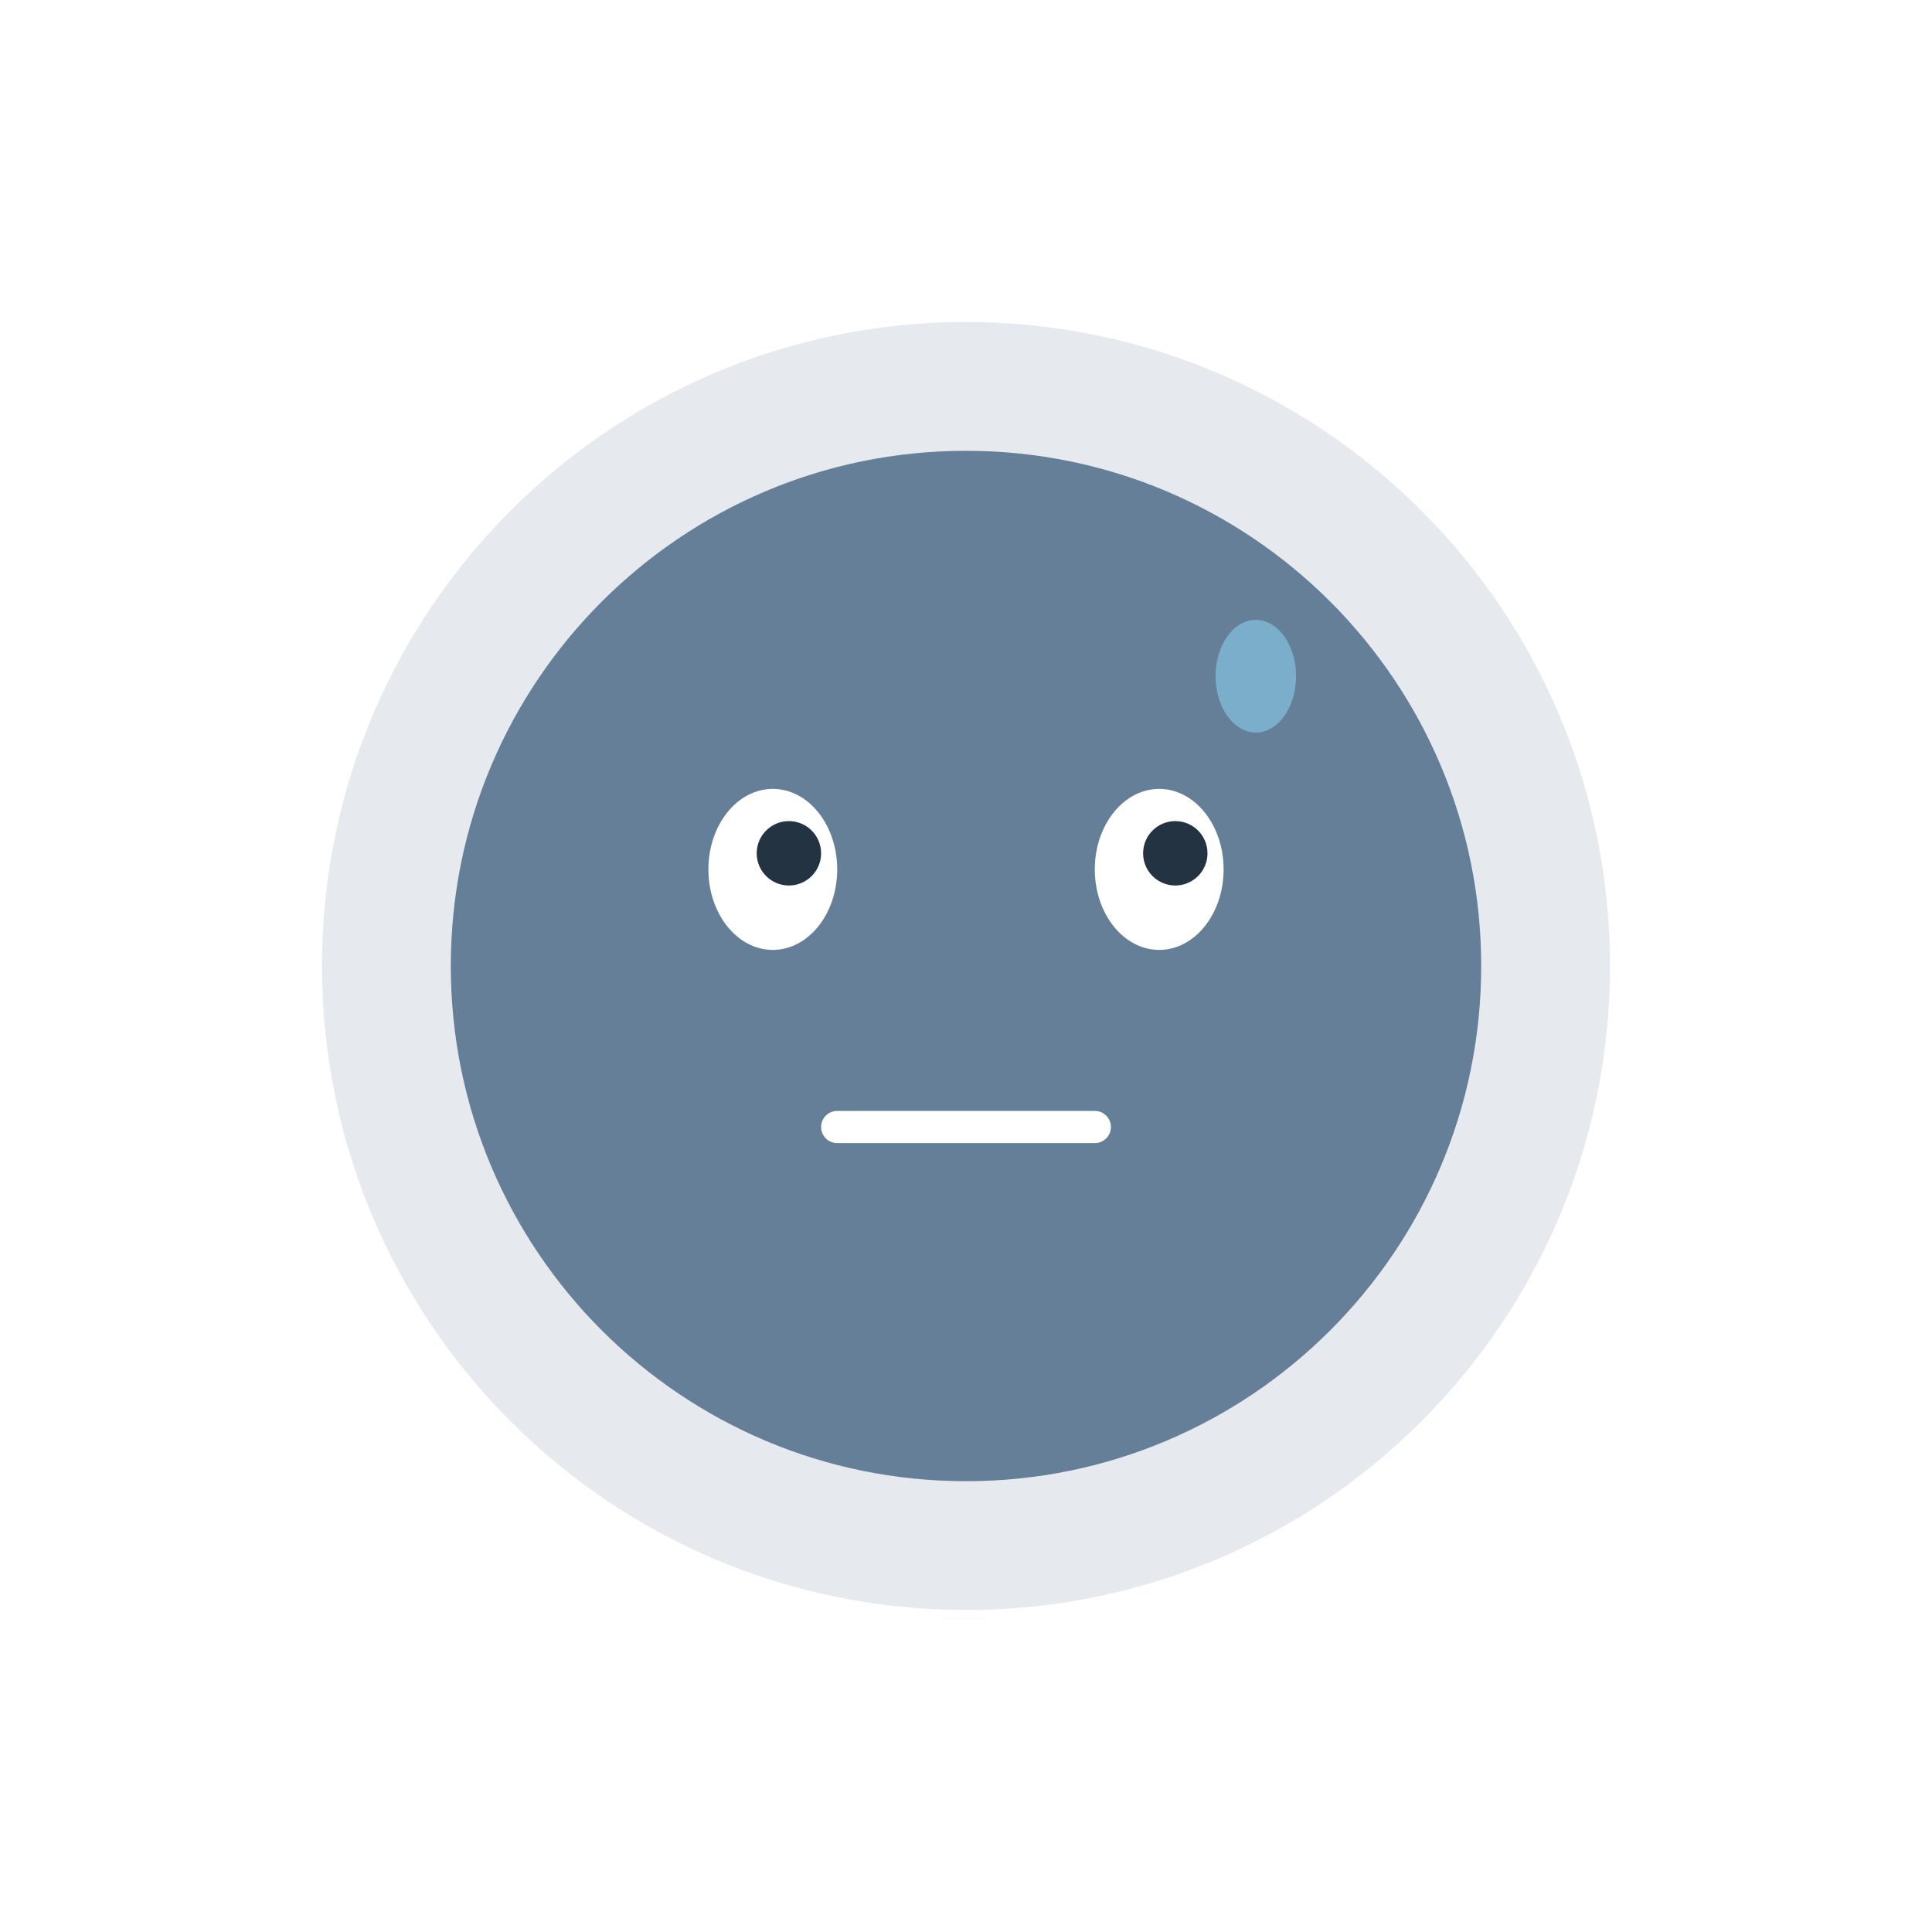
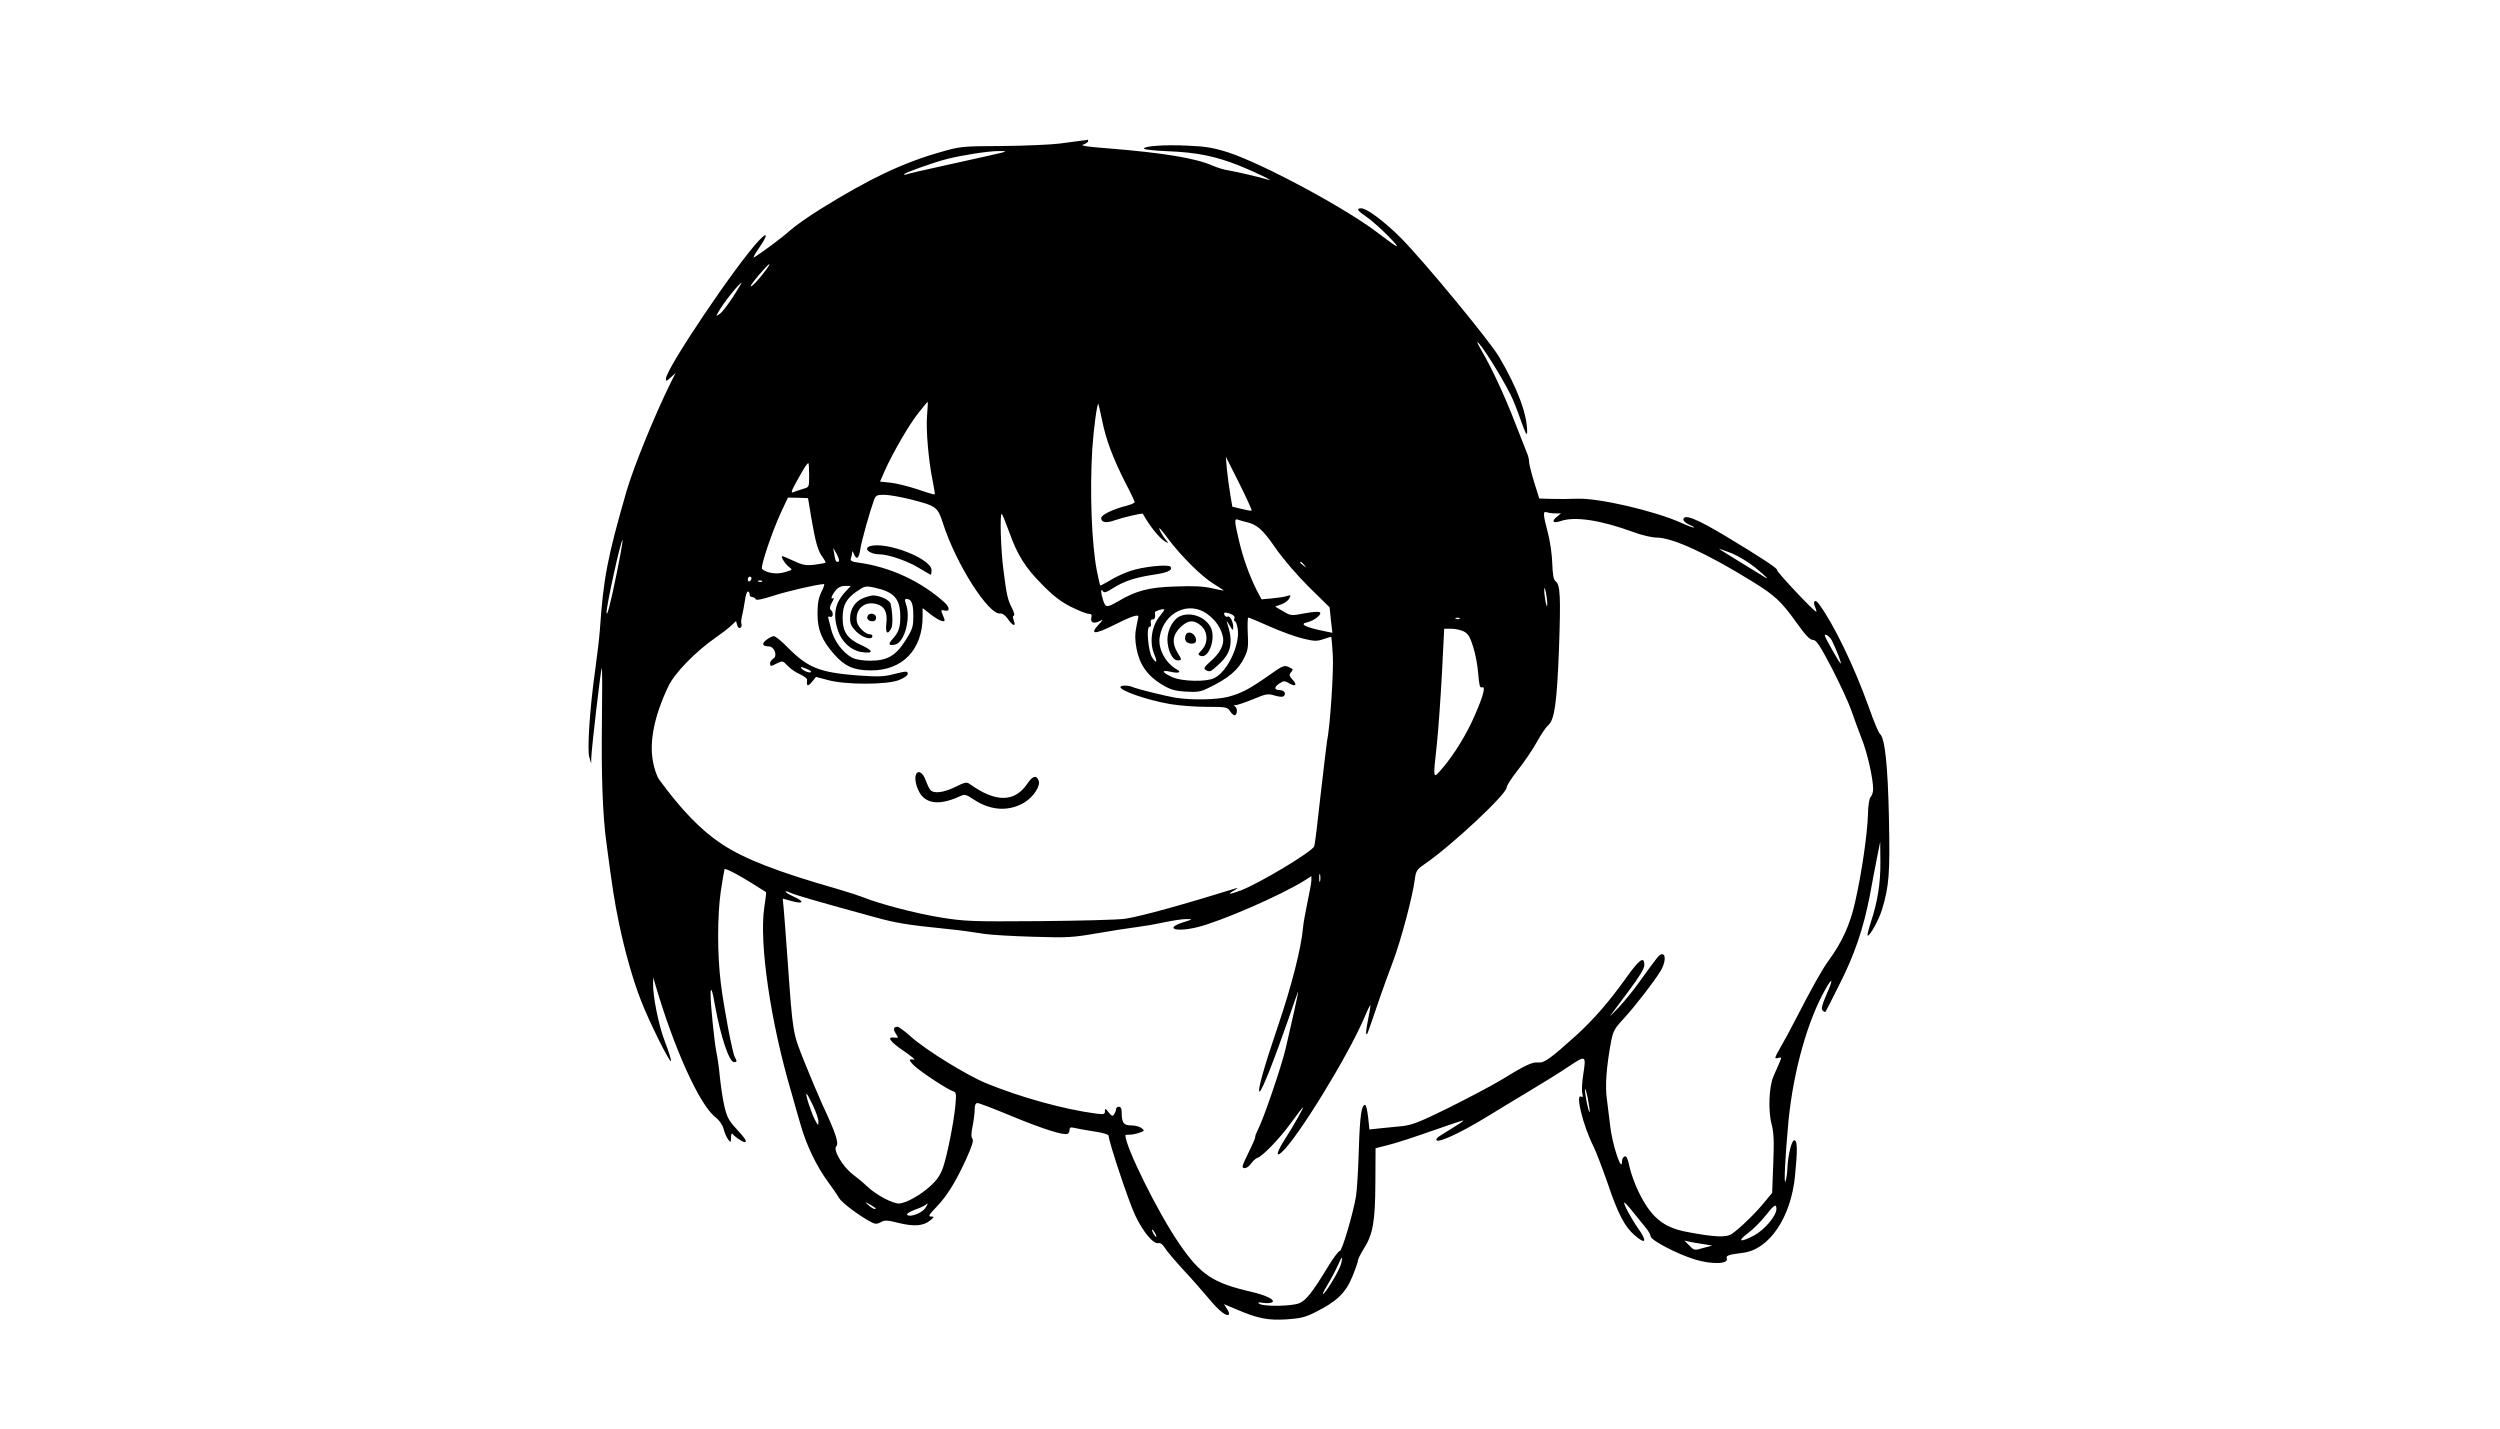
- <svg xmlns="http://www.w3.org/2000/svg" viewBox="0 0 120 120" fill="none">
+ <svg xmlns="http://www.w3.org/2000/svg" version="1.0" viewBox="0 0 1344 768" preserveAspectRatio="xMidYMid meet">
  <style>
-     .pulse { animation: pulse 2s ease-in-out infinite; transform-origin: center; }
-     @keyframes pulse { 0%, 100% { transform: scale(1); opacity: 1; } 50% { transform: scale(1.05); opacity: 0.85; } }
-     .blink { animation: blink 3s ease-in-out infinite; }
-     @keyframes blink { 0%, 44%, 48%, 100% { ry: 5; } 45%, 47% { ry: 1; } }
+     @keyframes rotate {
+       from { transform: rotate(0deg); }
+       to { transform: rotate(360deg); }
+     }
+ 
+     #character_body {
+       animation: rotate 4.1s linear 0s infinite normal forwards;
+       /* 캐릭터 자체의 중심을 기준으로 회전하게 만드는 설정 */
+       transform-box: fill-box;
+       transform-origin: center;
+     }
  </style>
-   <circle class="pulse" cx="60" cy="60" r="40" fill="hsl(210, 25%, 45%)" opacity="0.15" />
-   <circle cx="60" cy="60" r="32" fill="hsl(210, 25%, 45%)" opacity="0.9" />
-   <ellipse class="blink" cx="48" cy="54" rx="4" ry="5" fill="hsl(0, 0%, 100%)" />
-   <ellipse class="blink" cx="72" cy="54" rx="4" ry="5" fill="hsl(0, 0%, 100%)" />
-   <circle cx="49" cy="53" r="2" fill="hsl(210, 30%, 20%)" />
-   <circle cx="73" cy="53" r="2" fill="hsl(210, 30%, 20%)" />
-   <line x1="52" y1="70" x2="68" y2="70" stroke="hsl(0, 0%, 100%)" stroke-width="2" stroke-linecap="round" />
-   <ellipse cx="78" cy="42" rx="2.5" ry="3.5" fill="hsl(200, 60%, 70%)" opacity="0.7" />
+   <g transform="translate(0,768) scale(0.1,-0.1)" fill="#000000" stroke="none" fill-rule="evenodd" id="element-0">
+     <g id="character_body">
+       <path d="M5815 6924 c-16 -2 -70 -9 -120 -16 -49 -6 -189 -12 -310 -13 -214 -1 -223 -2 -330 -33 -201 -57 -382 -143 -641 -304 -65 -40 -140 -93 -168 -118 -43 -39 -151 -119 -193 -144 -7 -4 6 20 29 53 47 68 46 89 -1 39 -122 -128 -501 -691 -501 -744 0 -15 3 -14 26 7 l26 24 -26 -52 c-83 -167 -198 -448 -237 -581 -104 -360 -125 -471 -144 -747 -3 -44 -15 -141 -25 -215 -29 -205 -44 -428 -32 -470 l10 -35 1 35 c2 54 51 473 56 479 3 2 3 -126 1 -285 -4 -287 4 -510 24 -654 33 -252 44 -317 66 -425 31 -152 77 -315 120 -424 43 -112 156 -339 161 -325 2 6 -12 52 -32 103 -34 87 -66 247 -64 316 l1 30 10 -35 c102 -348 239 -651 325 -717 20 -15 37 -40 43 -62 5 -20 16 -45 24 -56 15 -19 15 -19 16 10 0 17 4 25 8 19 9 -13 54 -44 64 -44 17 0 6 18 -42 70 -42 45 -52 64 -66 124 -9 39 -19 109 -24 156 -4 47 -13 108 -19 135 -10 49 -31 252 -31 309 0 48 10 24 24 -60 30 -166 76 -304 102 -304 17 0 17 4 4 28 -13 25 -58 260 -75 397 -19 154 -19 359 0 494 9 58 18 112 20 118 3 10 103 -45 223 -123 2 -1 -2 -38 -9 -81 -29 -190 33 -616 146 -998 12 -44 35 -123 50 -175 32 -111 85 -220 148 -306 24 -33 50 -70 56 -82 13 -24 91 -84 158 -123 37 -21 44 -22 67 -10 23 13 35 12 99 -4 82 -20 132 -16 169 15 21 18 22 19 3 20 -16 0 -11 9 26 48 59 61 103 131 161 256 33 73 43 104 36 114 -8 8 -7 30 1 69 6 31 11 71 11 90 0 22 5 33 15 33 8 0 90 -31 183 -70 172 -71 284 -106 302 -95 6 3 10 13 10 22 0 11 6 14 23 10 12 -3 59 -12 105 -19 50 -7 82 -17 82 -24 0 -30 106 -348 141 -424 43 -92 100 -160 127 -153 11 2 23 -7 34 -25 10 -17 55 -70 100 -119 46 -49 108 -120 138 -156 54 -65 94 -96 106 -84 4 4 -1 18 -10 31 l-16 25 69 -29 c112 -48 167 -59 267 -53 74 5 100 11 154 38 116 58 163 103 199 189 17 41 31 81 31 88 0 8 14 36 30 62 51 79 63 147 64 357 l1 186 70 18 c39 9 144 44 235 76 90 32 166 57 167 55 2 -2 -28 -22 -66 -45 -39 -23 -73 -45 -76 -50 -25 -41 107 16 275 119 47 29 144 88 216 131 72 43 169 103 215 134 96 64 97 64 80 -45 -6 -39 -8 -82 -5 -97 5 -18 4 -24 -5 -19 -34 22 9 -155 65 -266 14 -28 48 -117 76 -197 55 -164 92 -235 144 -280 62 -55 72 -37 20 36 -36 51 -80 133 -74 138 2 2 24 -21 48 -52 25 -30 55 -68 68 -84 13 -15 25 -36 26 -46 2 -21 139 -93 235 -123 92 -29 187 -26 174 5 -5 15 8 20 88 30 141 18 257 190 279 413 14 141 13 192 -4 192 -15 0 -35 -86 -37 -154 -1 -23 -5 -52 -10 -66 -10 -31 -2 134 16 325 27 271 104 544 202 713 37 64 38 45 1 -37 -23 -54 -28 -75 -20 -83 7 -7 13 -10 16 -7 2 2 36 68 75 147 81 159 129 302 162 472 12 63 29 156 39 205 l18 90 1 -108 c1 -115 -15 -216 -53 -330 -12 -37 -19 -67 -15 -67 13 0 60 86 76 138 39 127 44 197 38 492 -6 288 -22 432 -48 454 -8 6 -35 72 -61 146 -78 218 -189 448 -269 555 -20 27 -33 12 -18 -21 6 -14 8 -24 4 -22 -19 8 -216 219 -210 224 6 7 -89 69 -268 177 -166 100 -235 127 -235 93 0 -7 14 -19 30 -26 17 -7 29 -14 27 -16 -2 -2 -33 9 -68 25 -142 64 -443 134 -559 130 -41 -2 -104 -2 -140 -1 l-65 2 -28 90 c-15 49 -27 98 -27 109 0 11 -4 30 -10 43 -5 13 -35 88 -66 168 -56 145 -125 293 -178 383 -15 26 -26 47 -23 47 13 0 123 -173 177 -280 13 -25 38 -88 56 -140 24 -68 33 -86 34 -64 1 95 -50 233 -150 404 -51 87 -407 518 -529 641 -89 89 -183 159 -213 159 -29 0 -21 -13 30 -47 26 -18 79 -65 117 -104 73 -75 59 -70 -55 17 -174 134 -621 374 -808 435 -79 25 -120 32 -218 36 -122 6 -234 -2 -234 -16 0 -5 57 -11 128 -14 157 -6 258 -27 386 -78 91 -37 195 -88 153 -75 -45 14 -176 44 -213 50 -22 3 -61 15 -86 26 -92 40 -262 68 -556 92 -119 9 -157 15 -138 21 14 5 26 13 26 18 0 5 -1 8 -2 8 -2 -1 -16 -4 -33 -5z m-430 -65 c-16 -4 -135 -31 -263 -59 -128 -28 -239 -53 -247 -57 -8 -3 -15 -3 -15 0 0 7 156 63 230 82 82 21 224 43 280 43 42 0 43 -1 15 -9z m-1264 -626 c-37 -51 -80 -97 -85 -92 -6 5 91 119 100 119 3 0 -4 -12 -15 -27z m-180 -149 c-27 -41 -59 -83 -71 -91 -22 -15 -22 -15 -9 8 23 44 114 159 126 159 1 0 -20 -34 -46 -76z m1043 -636 c-7 -77 8 -250 31 -358 7 -36 12 -66 10 -68 -1 -2 -43 10 -91 27 -49 16 -115 33 -146 36 l-57 6 25 57 c43 97 134 254 183 314 25 32 47 58 48 58 2 0 0 -33 -3 -72z m941 -28 c20 -102 59 -205 125 -335 28 -53 50 -100 50 -104 0 -5 -20 -14 -44 -20 -72 -18 -136 -49 -136 -66 0 -24 27 -29 73 -12 42 15 149 40 151 35 36 -66 91 -134 121 -150 19 -10 19 -10 4 8 -18 21 -42 64 -36 64 3 0 24 -25 47 -57 71 -94 180 -202 242 -240 32 -20 58 -37 58 -38 0 -1 -28 4 -62 12 -46 11 -100 14 -198 10 -144 -4 -212 -22 -313 -82 -56 -32 -63 -32 -76 6 -13 39 -15 71 -2 51 6 -11 19 -7 56 17 59 37 117 56 214 71 77 11 106 24 94 43 -9 15 -149 1 -218 -23 -33 -11 -82 -34 -109 -51 -27 -16 -50 -28 -51 -27 -2 2 -10 39 -19 83 -27 143 -38 420 -24 650 7 106 26 251 33 243 1 -2 10 -41 20 -88z m804 -485 c-3 -2 -27 2 -54 9 l-50 12 -11 65 c-6 35 -14 96 -18 134 l-6 70 72 -143 c39 -78 69 -144 67 -147z m-2379 190 c0 -64 0 -64 -32 -73 -18 -6 -42 -13 -52 -18 -16 -6 -13 5 19 62 38 69 54 94 61 94 2 0 4 -29 4 -65z m543 -129 c141 -36 148 -41 176 -128 70 -220 248 -498 309 -486 10 2 26 -10 40 -29 27 -40 46 -44 32 -8 -6 16 -6 25 0 25 6 0 2 17 -8 38 -25 48 -30 70 -47 204 -15 110 -21 317 -9 305 3 -3 21 -46 39 -96 45 -126 87 -193 180 -286 59 -60 100 -91 154 -118 40 -20 83 -37 94 -37 15 0 18 -5 14 -21 -7 -26 14 -34 45 -18 21 10 20 9 -6 -19 -50 -54 -21 -54 83 -2 87 44 131 60 131 45 0 -2 -5 -27 -11 -55 -8 -39 -8 -68 1 -117 16 -85 58 -145 133 -191 48 -29 69 -36 130 -40 61 -4 81 -1 118 17 112 53 167 99 200 169 18 37 21 56 17 128 -2 46 -1 84 3 84 4 0 56 -22 115 -48 60 -27 141 -56 179 -65 62 -15 75 -15 110 -3 22 8 41 13 42 12 1 -1 5 -44 8 -96 6 -83 -15 -394 -31 -465 -2 -11 -17 -139 -34 -285 -16 -146 -31 -272 -35 -280 -11 -29 -298 -201 -397 -238 -63 -23 -74 -22 -30 3 15 9 18 14 8 10 -297 -92 -512 -151 -596 -164 -36 -6 -243 -11 -460 -13 -370 -3 -404 -1 -535 20 -130 21 -332 74 -414 108 -20 8 -81 28 -136 44 -326 93 -506 163 -627 244 -109 72 -217 184 -335 346 -12 17 -27 61 -33 98 -20 108 9 247 83 402 33 71 145 186 254 262 32 22 70 51 84 65 l26 24 6 -21 c3 -13 10 -19 17 -15 6 4 9 13 6 20 -3 8 -1 28 4 47 4 18 11 54 15 81 3 26 10 47 16 47 5 0 9 -7 9 -15 0 -8 6 -15 14 -15 8 0 16 -5 18 -11 3 -8 36 -1 98 19 78 25 239 62 270 62 4 0 -2 -19 -14 -42 -16 -33 -21 -62 -21 -118 0 -86 23 -142 89 -217 57 -65 106 -87 196 -87 171 -2 280 111 280 290 l0 45 46 -36 c49 -37 81 -46 70 -20 -3 8 -9 22 -13 32 -5 13 -2 15 15 11 29 -8 29 16 0 43 -126 114 -293 191 -461 214 -38 5 -47 10 -43 22 3 8 6 22 7 31 0 12 3 10 9 -5 15 -36 27 -27 35 24 6 44 53 209 74 266 9 24 16 27 54 27 25 0 87 -11 140 -24z m-532 -97 c23 -135 37 -184 62 -215 10 -14 17 -27 15 -29 -2 -2 -29 -7 -59 -11 -47 -5 -64 -2 -111 20 -30 14 -58 26 -62 26 -12 0 16 -44 37 -59 19 -14 18 -15 -24 -27 -42 -13 -95 -6 -122 17 -11 9 53 199 101 303 l38 81 54 -1 54 -2 17 -103z m4001 21 l30 0 -23 -19 c-31 -25 -19 -36 22 -22 76 26 214 5 389 -59 45 -17 101 -30 126 -30 85 0 272 -86 516 -237 120 -74 154 -106 235 -219 50 -70 73 -94 89 -94 18 0 36 -26 102 -152 43 -84 91 -187 105 -228 14 -41 39 -109 55 -150 30 -74 62 -215 62 -272 0 -16 -6 -35 -13 -42 -8 -8 -14 -45 -15 -97 -3 -101 -33 -311 -69 -469 -27 -121 -70 -215 -143 -315 -35 -48 -87 -141 -182 -325 -24 -47 -59 -112 -78 -144 -31 -55 -32 -59 -12 -54 21 6 21 5 7 -28 -8 -19 -22 -51 -31 -71 -24 -55 -29 -185 -10 -256 12 -45 14 -90 9 -214 l-6 -156 -43 -52 c-46 -57 -131 -139 -173 -168 -30 -21 -94 -18 -241 10 -130 24 -196 80 -264 222 -18 38 -39 96 -46 129 -9 44 -16 59 -26 55 -8 -3 -14 -15 -14 -26 0 -69 -54 94 -64 193 -4 36 -12 98 -17 138 -11 74 -3 179 23 317 10 51 19 68 68 120 59 64 162 197 198 256 25 42 29 89 8 89 -15 0 -20 -6 -120 -145 -31 -44 -82 -107 -113 -140 -31 -33 -52 -53 -46 -45 6 8 50 67 97 130 60 80 86 123 86 142 0 50 -26 32 -100 -72 -90 -126 -173 -221 -266 -306 -140 -126 -172 -149 -204 -146 -32 4 -70 -14 -202 -95 -51 -31 -177 -97 -279 -148 -156 -77 -197 -93 -250 -99 -35 -3 -89 -9 -121 -12 l-56 -6 -7 66 c-4 36 -11 66 -16 66 -20 0 -28 -55 -34 -241 -3 -107 -10 -219 -15 -249 -16 -96 -75 -295 -87 -295 -7 0 -36 -39 -65 -87 -84 -138 -116 -178 -153 -194 -40 -17 -193 -19 -215 -3 -11 8 -6 9 20 5 19 -3 41 -2 49 3 19 12 -30 37 -111 56 -209 48 -274 92 -389 260 -113 164 -289 520 -289 582 0 2 11 3 24 3 14 0 37 5 53 11 27 10 27 11 9 25 -11 8 -36 14 -57 14 -39 0 -49 14 -49 73 0 17 -5 27 -15 27 -8 0 -15 -6 -15 -12 0 -7 -5 -20 -10 -28 -9 -13 -13 -11 -30 10 -17 22 -20 23 -20 6 0 -17 -5 -18 -52 -12 -167 22 -403 87 -585 162 -104 42 -327 180 -405 250 -33 30 -66 54 -73 54 -22 0 -25 -13 -9 -37 15 -24 15 -24 -8 -21 -43 6 -24 -22 52 -73 41 -28 65 -49 53 -46 -30 7 -29 -4 5 -35 34 -32 176 -125 204 -134 19 -6 20 -11 14 -78 -9 -93 -43 -263 -66 -332 -14 -40 -33 -68 -67 -99 -54 -50 -135 -95 -171 -95 -35 0 -121 46 -167 89 -22 21 -59 52 -82 69 -54 42 -106 131 -87 150 15 15 -3 71 -74 222 -21 47 -65 150 -97 230 -64 161 -62 145 -91 550 -9 124 -18 248 -21 277 l-5 52 51 -14 c64 -17 67 -1 5 26 -25 12 -43 23 -41 26 3 2 14 0 25 -6 18 -10 149 -48 452 -131 119 -33 176 -42 400 -65 62 -6 124 -15 195 -26 33 -5 150 -12 260 -15 184 -6 211 -4 345 19 80 14 172 28 205 32 33 4 100 15 150 26 49 10 105 19 125 18 34 0 33 -1 -18 -17 -104 -33 -44 -55 73 -27 126 30 451 172 576 250 l39 25 0 -22 c0 -13 -10 -66 -21 -118 -11 -52 -22 -114 -24 -137 -9 -107 -61 -313 -136 -533 -73 -214 -112 -353 -97 -348 13 5 79 172 154 388 29 85 53 152 53 149 1 -7 -37 -177 -68 -309 -22 -93 -120 -381 -148 -432 -9 -18 -16 -36 -15 -41 1 -4 -14 -39 -33 -77 -19 -38 -35 -74 -35 -80 0 -19 30 -10 46 15 9 13 24 27 33 30 28 8 120 104 179 185 30 41 59 80 65 85 14 14 -48 -96 -95 -169 -43 -67 -52 -101 -18 -71 88 79 359 522 446 727 15 37 30 66 31 64 2 -2 -4 -36 -12 -76 -8 -40 -13 -75 -10 -78 5 -6 3 -11 59 153 24 72 63 178 85 237 41 107 105 347 117 440 6 46 11 54 52 82 147 101 442 377 442 413 0 10 27 51 59 92 33 41 79 109 102 150 23 42 51 83 62 92 34 28 47 121 58 409 10 284 7 347 -18 365 -11 8 -16 35 -18 96 -1 46 -12 121 -24 166 -26 99 -27 117 -5 109 9 -3 29 -6 46 -6z m-1664 -46 c59 -13 89 -39 157 -137 41 -60 116 -147 181 -212 l112 -110 7 -69 8 -68 -34 7 c-111 22 -146 40 -103 49 36 8 79 40 71 53 -4 6 -33 5 -82 -4 -74 -14 -75 -14 -117 11 l-43 25 33 12 c18 6 37 20 43 32 10 18 9 19 -12 13 -13 -5 -50 -10 -81 -13 l-56 -5 -28 53 c-39 79 -72 171 -94 266 -24 103 -25 117 -4 109 9 -3 28 -9 42 -12z m-3383 -278 c-33 -163 -53 -238 -54 -209 -2 34 78 397 86 390 2 -3 -12 -84 -32 -181z m1194 65 c-15 -5 -18 1 -24 40 l-6 34 20 -35 c10 -19 15 -37 10 -39z m4800 45 c34 -14 91 -48 127 -77 67 -55 83 -74 37 -43 -16 10 -75 46 -132 81 -57 35 -102 63 -99 63 2 0 32 -11 67 -24z m-2298 -63 c13 -16 12 -17 -3 -4 -10 7 -18 15 -18 17 0 8 8 3 21 -13z m-2971 -72 c0 -6 -4 -13 -10 -16 -5 -3 -10 1 -10 9 0 9 5 16 10 16 6 0 10 -4 10 -9z m57 -17 c-3 -3 -12 -4 -19 -1 -8 3 -5 6 6 6 11 1 17 -2 13 -5z m447 -56 c-56 -61 -68 -124 -38 -211 20 -58 69 -103 123 -112 68 -11 69 6 3 36 -76 34 -102 71 -102 147 0 68 19 103 75 142 44 30 48 31 96 21 106 -23 139 -60 139 -156 0 -59 -9 -85 -43 -122 -24 -27 -19 -36 16 -28 51 13 85 145 57 219 -7 20 -6 26 3 26 27 0 37 -25 37 -90 0 -61 -4 -72 -42 -133 -54 -84 -98 -109 -193 -109 -36 0 -75 7 -92 15 -54 29 -102 94 -117 162 -4 17 -9 38 -12 47 -4 13 -1 16 9 12 17 -6 19 26 2 38 -6 5 -4 19 7 38 10 17 13 28 8 25 -17 -11 -11 11 11 39 14 18 30 26 52 26 l31 0 -30 -32z m3774 -68 c0 -16 -3 -11 -9 15 -4 22 -8 51 -7 65 0 16 3 11 9 -15 4 -22 8 -51 7 -65z m-2081 -60 c-46 -54 -59 -141 -32 -207 19 -44 13 -54 -11 -18 -21 33 -33 165 -14 165 7 0 10 8 7 20 -3 13 0 20 9 20 12 0 16 9 13 38 0 7 43 21 50 16 2 -2 -8 -17 -22 -34z m252 10 c48 -35 76 -77 86 -127 7 -40 -16 -85 -72 -133 -28 -25 -33 -34 -22 -41 22 -14 27 -12 74 32 66 61 76 119 41 224 -4 11 2 4 13 -15 18 -31 20 -32 21 -12 0 29 -18 64 -30 57 -9 -6 -25 13 -17 21 2 2 17 0 32 -6 18 -7 25 -15 21 -25 -3 -8 -2 -15 3 -15 5 0 11 -18 15 -41 13 -84 -54 -228 -125 -264 -42 -22 -173 -19 -225 4 -58 26 -64 41 -13 30 46 -11 64 -3 34 13 -61 35 -102 114 -90 176 23 130 155 193 254 122z m1358 -26 c-3 -3 -12 -4 -19 -1 -8 3 -5 6 6 6 11 1 17 -2 13 -5z m23 -69 c23 -12 33 -29 50 -83 12 -37 24 -102 27 -145 5 -62 9 -77 20 -72 21 7 9 -41 -37 -147 -44 -103 -111 -212 -174 -286 -54 -63 -53 -70 -31 132 8 77 20 247 27 378 l12 238 38 0 c22 0 52 -7 68 -15z m1978 -48 c25 -51 52 -120 48 -124 -4 -4 -86 141 -86 151 0 13 28 -7 38 -27z m-2751 -1294 c-3 -10 -5 -2 -5 17 0 19 2 27 5 18 2 -10 2 -26 0 -35z m1449 -1241 c-6 -5 -26 95 -25 121 0 12 7 -9 15 -47 7 -39 12 -72 10 -74z m-4176 36 c17 -35 30 -74 30 -88 -1 -23 -2 -23 -19 10 -20 38 -53 140 -45 140 3 0 18 -28 34 -62z m330 -548 c8 -5 10 -10 4 -10 -7 0 -22 9 -35 21 -19 16 -20 18 -4 10 11 -6 27 -15 35 -21z m274 -5 c-17 -26 -82 -51 -97 -36 -5 5 12 16 40 27 26 9 52 21 58 26 16 14 16 9 -1 -17z m4576 -4 c0 -38 -64 -113 -122 -144 -75 -39 -91 -31 -29 15 27 20 68 62 92 92 47 60 59 67 59 37z m-3340 -131 c6 -11 8 -20 6 -20 -3 0 -10 9 -16 20 -6 11 -8 20 -6 20 3 0 10 -9 16 -20z m2945 -58 l50 -8 -48 -13 c-48 -14 -49 -14 -75 13 l-27 27 25 -6 c14 -3 48 -9 75 -13z m-1946 -109 c-10 -36 -89 -166 -97 -159 -2 2 11 26 27 53 17 27 40 71 51 96 25 57 32 60 19 10z" id="element-2" />
+       <path d="M4678 4744 c-40 -12 -2 -44 50 -44 47 0 152 -36 215 -75 32 -19 59 -35 61 -35 2 0 4 11 4 25 0 61 -241 155 -330 129z" id="element-3" />
+       <path d="M4120 4240 c-27 -20 -21 -35 13 -35 30 0 49 -52 24 -66 -9 -6 -17 -17 -17 -24 0 -19 4 -19 39 0 27 13 30 13 55 -14 15 -16 45 -37 67 -46 21 -10 39 -23 38 -29 -4 -36 3 -39 25 -13 l23 28 64 -17 c94 -26 316 -26 382 0 26 10 47 25 47 32 0 18 -5 17 -79 -1 -50 -13 -82 -14 -193 -6 -202 16 -265 41 -373 150 -33 34 -66 61 -75 61 -8 0 -26 -9 -40 -20z m240 -171 c0 -11 -38 2 -50 16 -10 11 -6 12 19 2 17 -6 31 -14 31 -18z" id="element-4" />
+       <path d="M6820 4048 c-106 -74 -144 -94 -217 -114 -63 -16 -195 -19 -283 -5 -54 9 -200 45 -230 57 -22 10 -61 11 -66 2 -11 -18 139 -71 266 -93 47 -8 135 -15 196 -15 108 0 112 -1 128 -25 9 -14 21 -23 26 -20 14 9 12 42 -2 48 -8 3 -5 6 5 6 10 1 52 15 94 32 69 29 78 31 115 20 27 -8 44 -9 50 -3 14 14 1 32 -22 32 -30 0 -32 16 -3 35 24 16 28 16 53 2 35 -21 46 -10 19 19 -18 20 -20 26 -9 39 7 8 11 16 9 18 -45 25 -43 26 -129 -35z" id="element-5" />
+       <path d="M4639 4464 c-43 -18 -69 -59 -69 -109 0 -29 8 -45 34 -71 33 -33 86 -47 86 -24 0 6 -6 10 -14 10 -23 0 -63 38 -69 66 -12 67 38 114 104 97 45 -12 61 -45 54 -105 -6 -51 6 -64 26 -27 10 19 8 83 -3 133 -5 20 -56 44 -93 45 -11 0 -36 -7 -56 -15z" id="element-6" />
+       <path d="M4665 4370 c-9 -15 4 -30 26 -30 12 0 19 7 19 20 0 21 -33 29 -45 10z" id="element-7" />
+       <path d="M6348 4369 c-40 -15 -72 -73 -72 -128 1 -57 27 -111 54 -111 25 0 25 2 0 42 -31 51 -26 94 14 134 41 41 74 44 113 10 37 -32 39 -93 4 -130 -22 -23 -22 -26 -7 -32 45 -17 85 97 54 155 -29 54 -103 82 -160 60z" id="element-8" />
+       <path d="M6374 4265 c-10 -25 4 -45 31 -45 17 0 25 5 25 18 0 36 -45 57 -56 27z" id="element-9" />
+       <path d="M4924 3515 c-9 -23 3 -73 26 -106 39 -53 111 -56 212 -9 24 11 31 10 74 -19 92 -60 189 -65 273 -14 47 29 86 89 75 116 -12 32 -33 26 -61 -16 -68 -101 -170 -102 -308 -3 -18 13 -26 12 -80 -15 -64 -31 -116 -37 -134 -15 -6 7 -17 31 -25 52 -14 41 -42 57 -52 29z" id="element-10" />
+     </g>
+   </g>
</svg>
